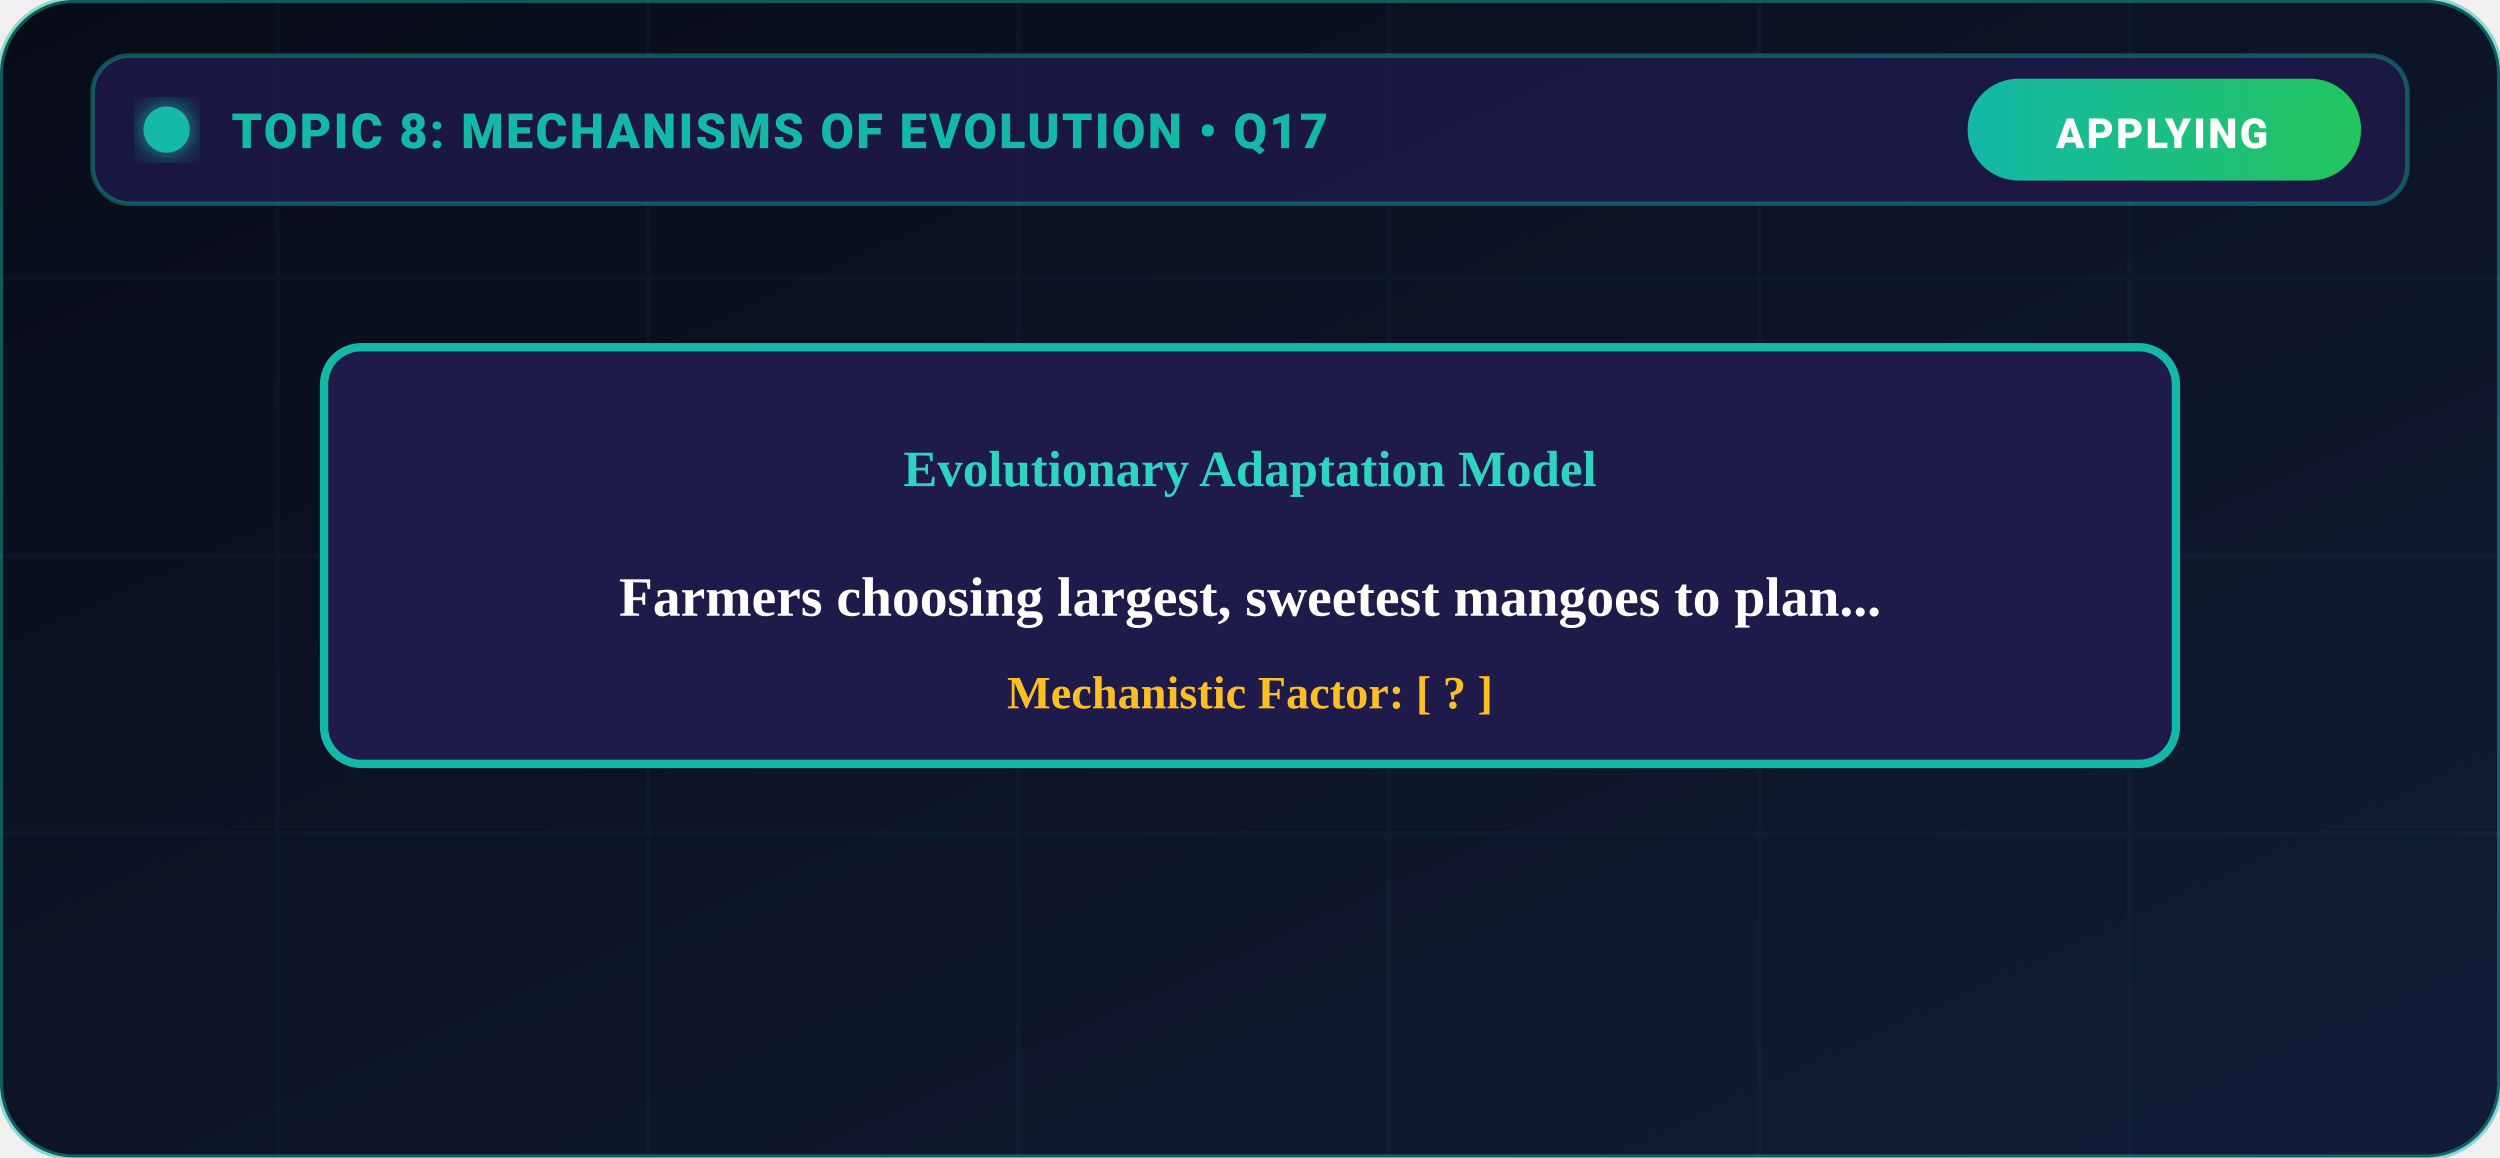
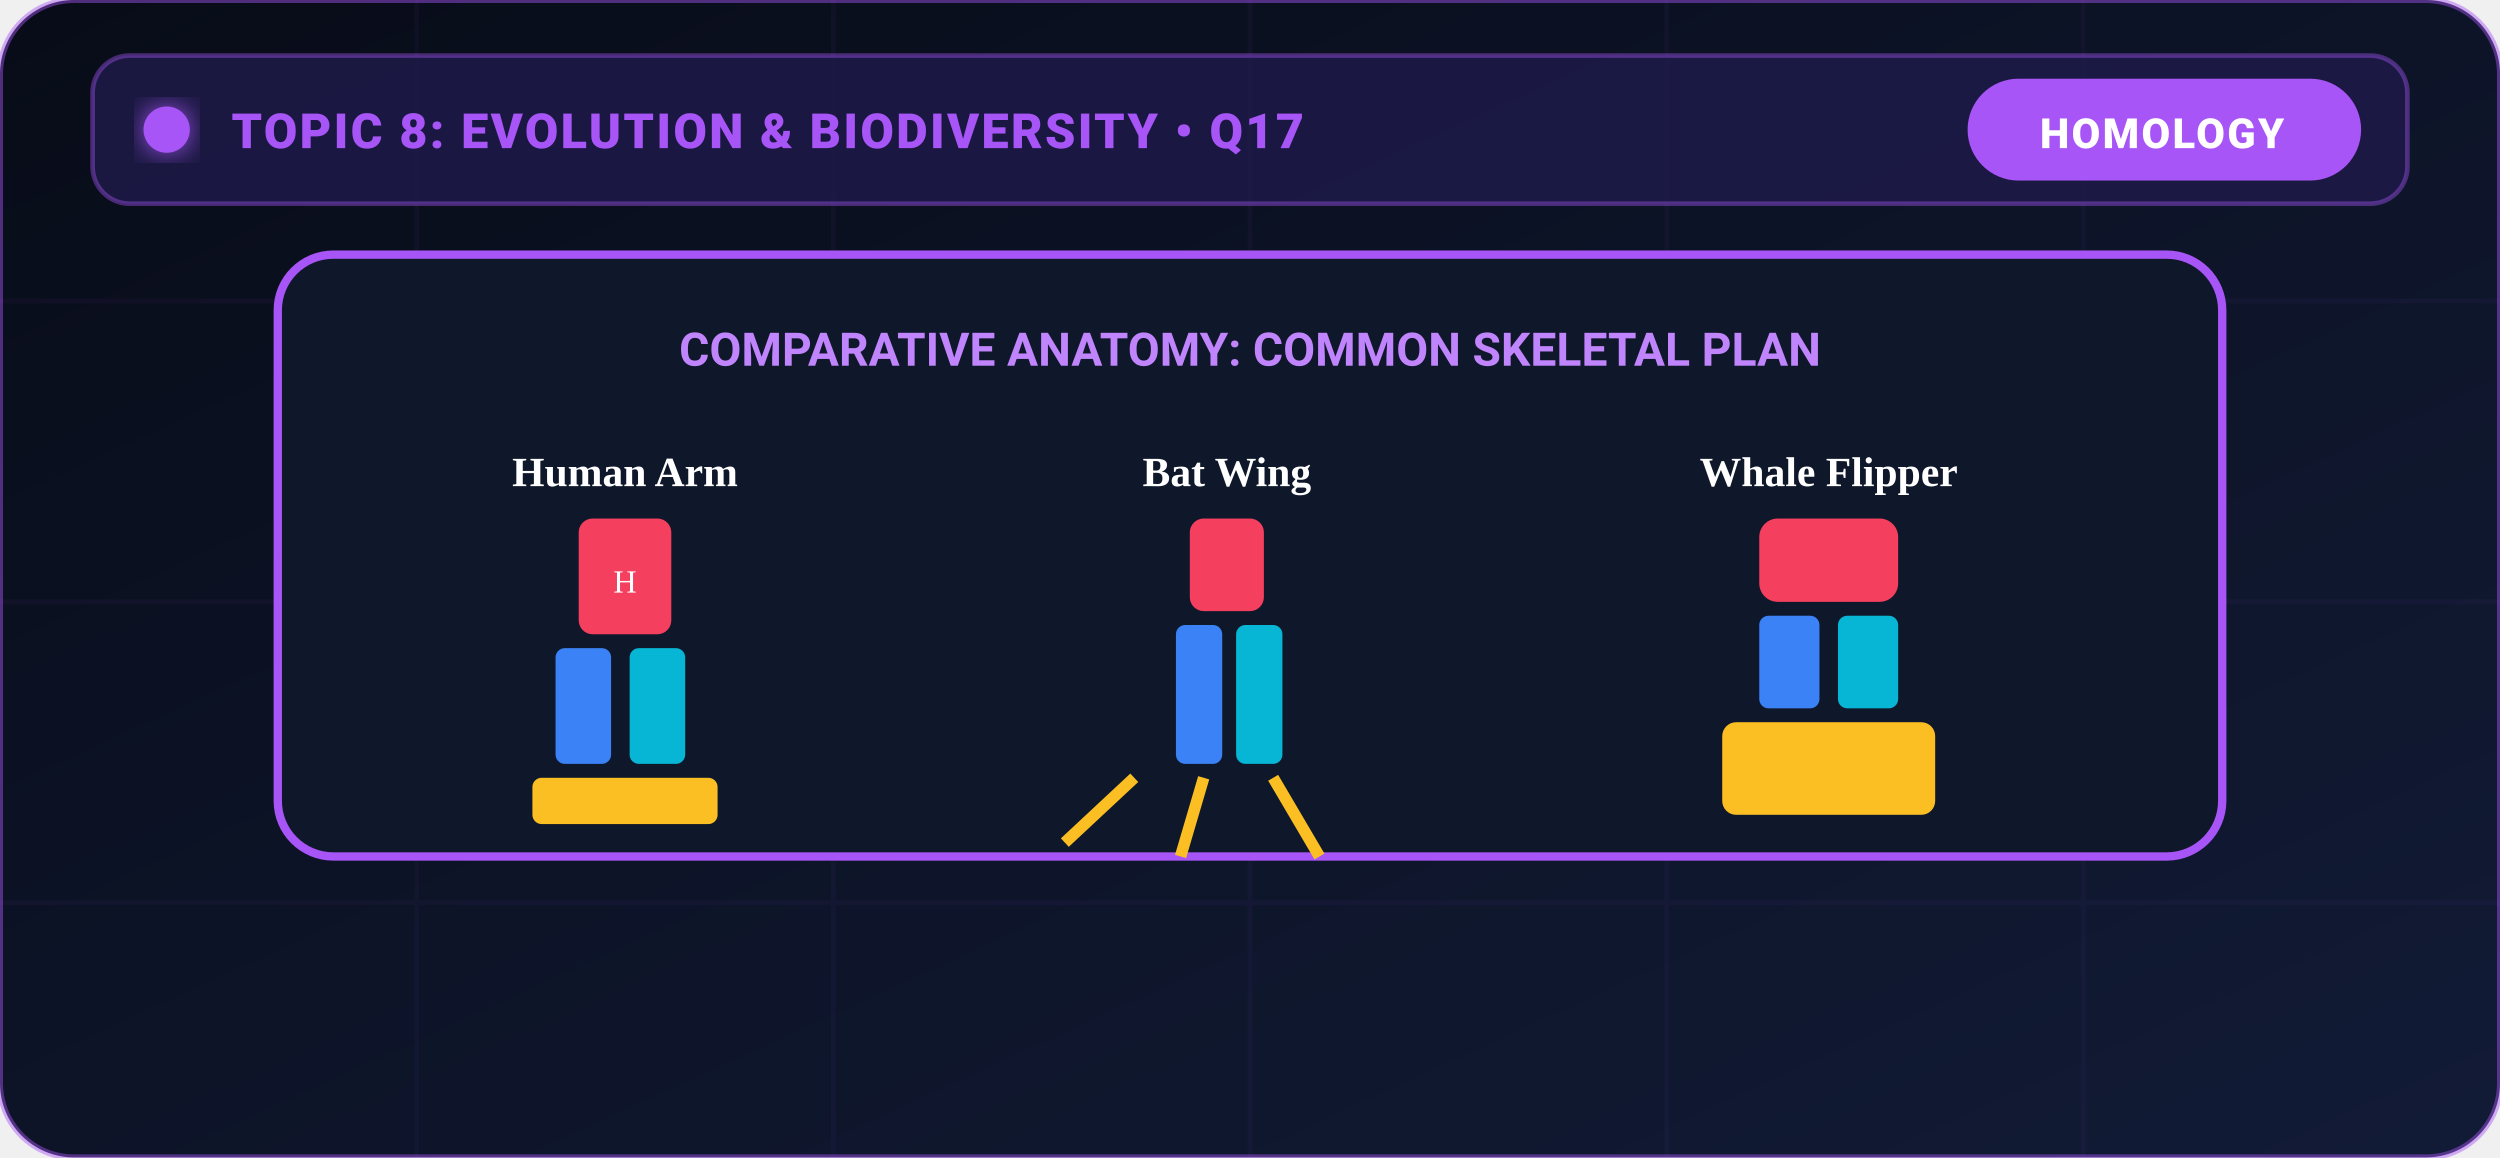
<svg xmlns="http://www.w3.org/2000/svg" viewBox="0 0 540 250" width="100%" height="100%">
  <defs>
-     <linearGradient id="bgGrad_t8_17" x1="0%" y1="0%" x2="100%" y2="100%">
+     <linearGradient id="bg_t8_17" x1="0%" y1="0%" x2="100%" y2="100%">
      <stop offset="0%" stop-color="#080c18" />
      <stop offset="50%" stop-color="#0d1428" />
      <stop offset="100%" stop-color="#121b36" />
-     </linearGradient>
-     <linearGradient id="primaryGrad_t8_17" x1="0%" y1="0%" x2="100%" y2="0%">
-       <stop offset="0%" stop-color="#14b8a6" />
-       <stop offset="100%" stop-color="#22c55e" />
    </linearGradient>
    <filter id="glow_t8_17" x="-20%" y="-20%" width="140%" height="140%">
      <feGaussianBlur stdDeviation="3" result="blur" />
      <feComposite in="SourceGraphic" in2="blur" operator="over" />
    </filter>
  </defs>
-   <rect width="540" height="250" rx="16" fill="url(#bgGrad_t8_17)" stroke="#14b8a6" stroke-width="1.3" stroke-opacity="0.45" />
-   <g opacity="0.04" stroke="#14b8a6" stroke-width="1">
-     <line x1="60" y1="0" x2="60" y2="250" />
-     <line x1="140" y1="0" x2="140" y2="250" />
-     <line x1="220" y1="0" x2="220" y2="250" />
-     <line x1="300" y1="0" x2="300" y2="250" />
-     <line x1="380" y1="0" x2="380" y2="250" />
-     <line x1="460" y1="0" x2="460" y2="250" />
-     <line x1="0" y1="60" x2="540" y2="60" />
-     <line x1="0" y1="120" x2="540" y2="120" />
-     <line x1="0" y1="180" x2="540" y2="180" />
+   <rect width="540" height="250" rx="16" fill="url(#bg_t8_17)" stroke="#a855f7" stroke-width="1.3" stroke-opacity="0.45" />
+   <g opacity="0.04" stroke="#a855f7" stroke-width="1">
+     <line x1="90" y1="0" x2="90" y2="250" />
+     <line x1="180" y1="0" x2="180" y2="250" />
+     <line x1="270" y1="0" x2="270" y2="250" />
+     <line x1="360" y1="0" x2="360" y2="250" />
+     <line x1="450" y1="0" x2="450" y2="250" />
+     <line x1="0" y1="65" x2="540" y2="65" />
+     <line x1="0" y1="130" x2="540" y2="130" />
+     <line x1="0" y1="195" x2="540" y2="195" />
  </g>
-   <rect x="20" y="12" width="500" height="32" rx="8" fill="#1e1b4b" fill-opacity="0.8" stroke="#14b8a6" stroke-width="1" stroke-opacity="0.4" />
-   <circle cx="36" cy="28" r="5" fill="#14b8a6" filter="url(#glow_t8_17)" />
-   <text x="50" y="32" fill="#14b8a6" font-family="'Segoe UI', Roboto, sans-serif" font-size="10.5" font-weight="900" letter-spacing="0.5">TOPIC 8: MECHANISMS OF EVOLUTION • Q17</text>
-   <rect x="425" y="17" width="85" height="22" rx="11" fill="url(#primaryGrad_t8_17)" />
-   <text x="467" y="32" fill="#ffffff" font-family="'Segoe UI', Roboto, sans-serif" font-size="9" font-weight="900" text-anchor="middle" letter-spacing="0.5">APPLYING</text>
-   <g transform="translate(0, 10)">
-     <g transform="translate(70, 65)">
-       <rect x="0" y="0" width="400" height="90" rx="8" fill="#1e1b4b" stroke="#14b8a6" stroke-width="1.8" />
-       <text x="200" y="30" fill="#2dd4bf" font-size="11" font-weight="bold" text-anchor="middle">Evolutionary Adaptation Model</text>
-       <text x="200" y="58" fill="#ffffff" font-size="12" font-weight="bold" text-anchor="middle">Farmers choosing largest, sweetest mangoes to plan...</text>
-       <text x="200" y="78" fill="#fbbf24" font-size="10" font-weight="bold" text-anchor="middle">Mechanistic Factor: [ ? ]</text>
+   <rect x="20" y="12" width="500" height="32" rx="8" fill="#1e1b4b" fill-opacity="0.8" stroke="#a855f7" stroke-width="1" stroke-opacity="0.4" />
+   <circle cx="36" cy="28" r="5" fill="#a855f7" filter="url(#glow_t8_17)" />
+   <text x="50" y="32" fill="#a855f7" font-family="'Segoe UI', Roboto, sans-serif" font-size="10.5" font-weight="900" letter-spacing="0.5">TOPIC 8: EVOLUTION &amp; BIODIVERSITY • Q17</text>
+   <rect x="425" y="17" width="85" height="22" rx="11" fill="#a855f7" />
+   <text x="467" y="32" fill="#ffffff" font-family="'Segoe UI', Roboto, sans-serif" font-size="9" font-weight="900" text-anchor="middle" letter-spacing="0.5">HOMOLOGY</text>
+   <g transform="translate(60, 55)">
+     <rect x="0" y="0" width="420" height="130" rx="12" fill="#0f172a" stroke="#a855f7" stroke-width="1.8" />
+     <text x="210" y="24" fill="#c084fc" font-family="'Segoe UI', Roboto, sans-serif" font-size="10" font-weight="bold" text-anchor="middle">COMPARATIVE ANATOMY: COMMON SKELETAL PLAN</text>
+     <g transform="translate(30, 35)">
+       <text x="45" y="15" fill="#ffffff" font-size="9" font-weight="bold" text-anchor="middle">Human Arm</text>
+       <rect x="35" y="22" width="20" height="25" rx="3" fill="#f43f5e" />
+       <text x="45" y="38" fill="#ffffff" font-size="7" text-anchor="middle">H</text>
+       <rect x="30" y="50" width="12" height="25" rx="2" fill="#3b82f6" />
+       <rect x="46" y="50" width="12" height="25" rx="2" fill="#06b6d4" />
+       <rect x="25" y="78" width="40" height="10" rx="2" fill="#fbbf24" />
+     </g>
+     <g transform="translate(160, 35)">
+       <text x="45" y="15" fill="#ffffff" font-size="9" font-weight="bold" text-anchor="middle">Bat Wing</text>
+       <rect x="37" y="22" width="16" height="20" rx="3" fill="#f43f5e" />
+       <rect x="34" y="45" width="10" height="30" rx="2" fill="#3b82f6" />
+       <rect x="47" y="45" width="10" height="30" rx="2" fill="#06b6d4" />
+       <line x1="25" y1="78" x2="10" y2="92" stroke="#fbbf24" stroke-width="2.5" />
+       <line x1="40" y1="78" x2="35" y2="95" stroke="#fbbf24" stroke-width="2.5" />
+       <line x1="55" y1="78" x2="65" y2="95" stroke="#fbbf24" stroke-width="2.5" />
+     </g>
+     <g transform="translate(290, 35)">
+       <text x="45" y="15" fill="#ffffff" font-size="9" font-weight="bold" text-anchor="middle">Whale Flipper</text>
+       <rect x="30" y="22" width="30" height="18" rx="4" fill="#f43f5e" />
+       <rect x="30" y="43" width="13" height="20" rx="2" fill="#3b82f6" />
+       <rect x="47" y="43" width="13" height="20" rx="2" fill="#06b6d4" />
+       <rect x="22" y="66" width="46" height="20" rx="3" fill="#fbbf24" />
    </g>
  </g>
</svg>
